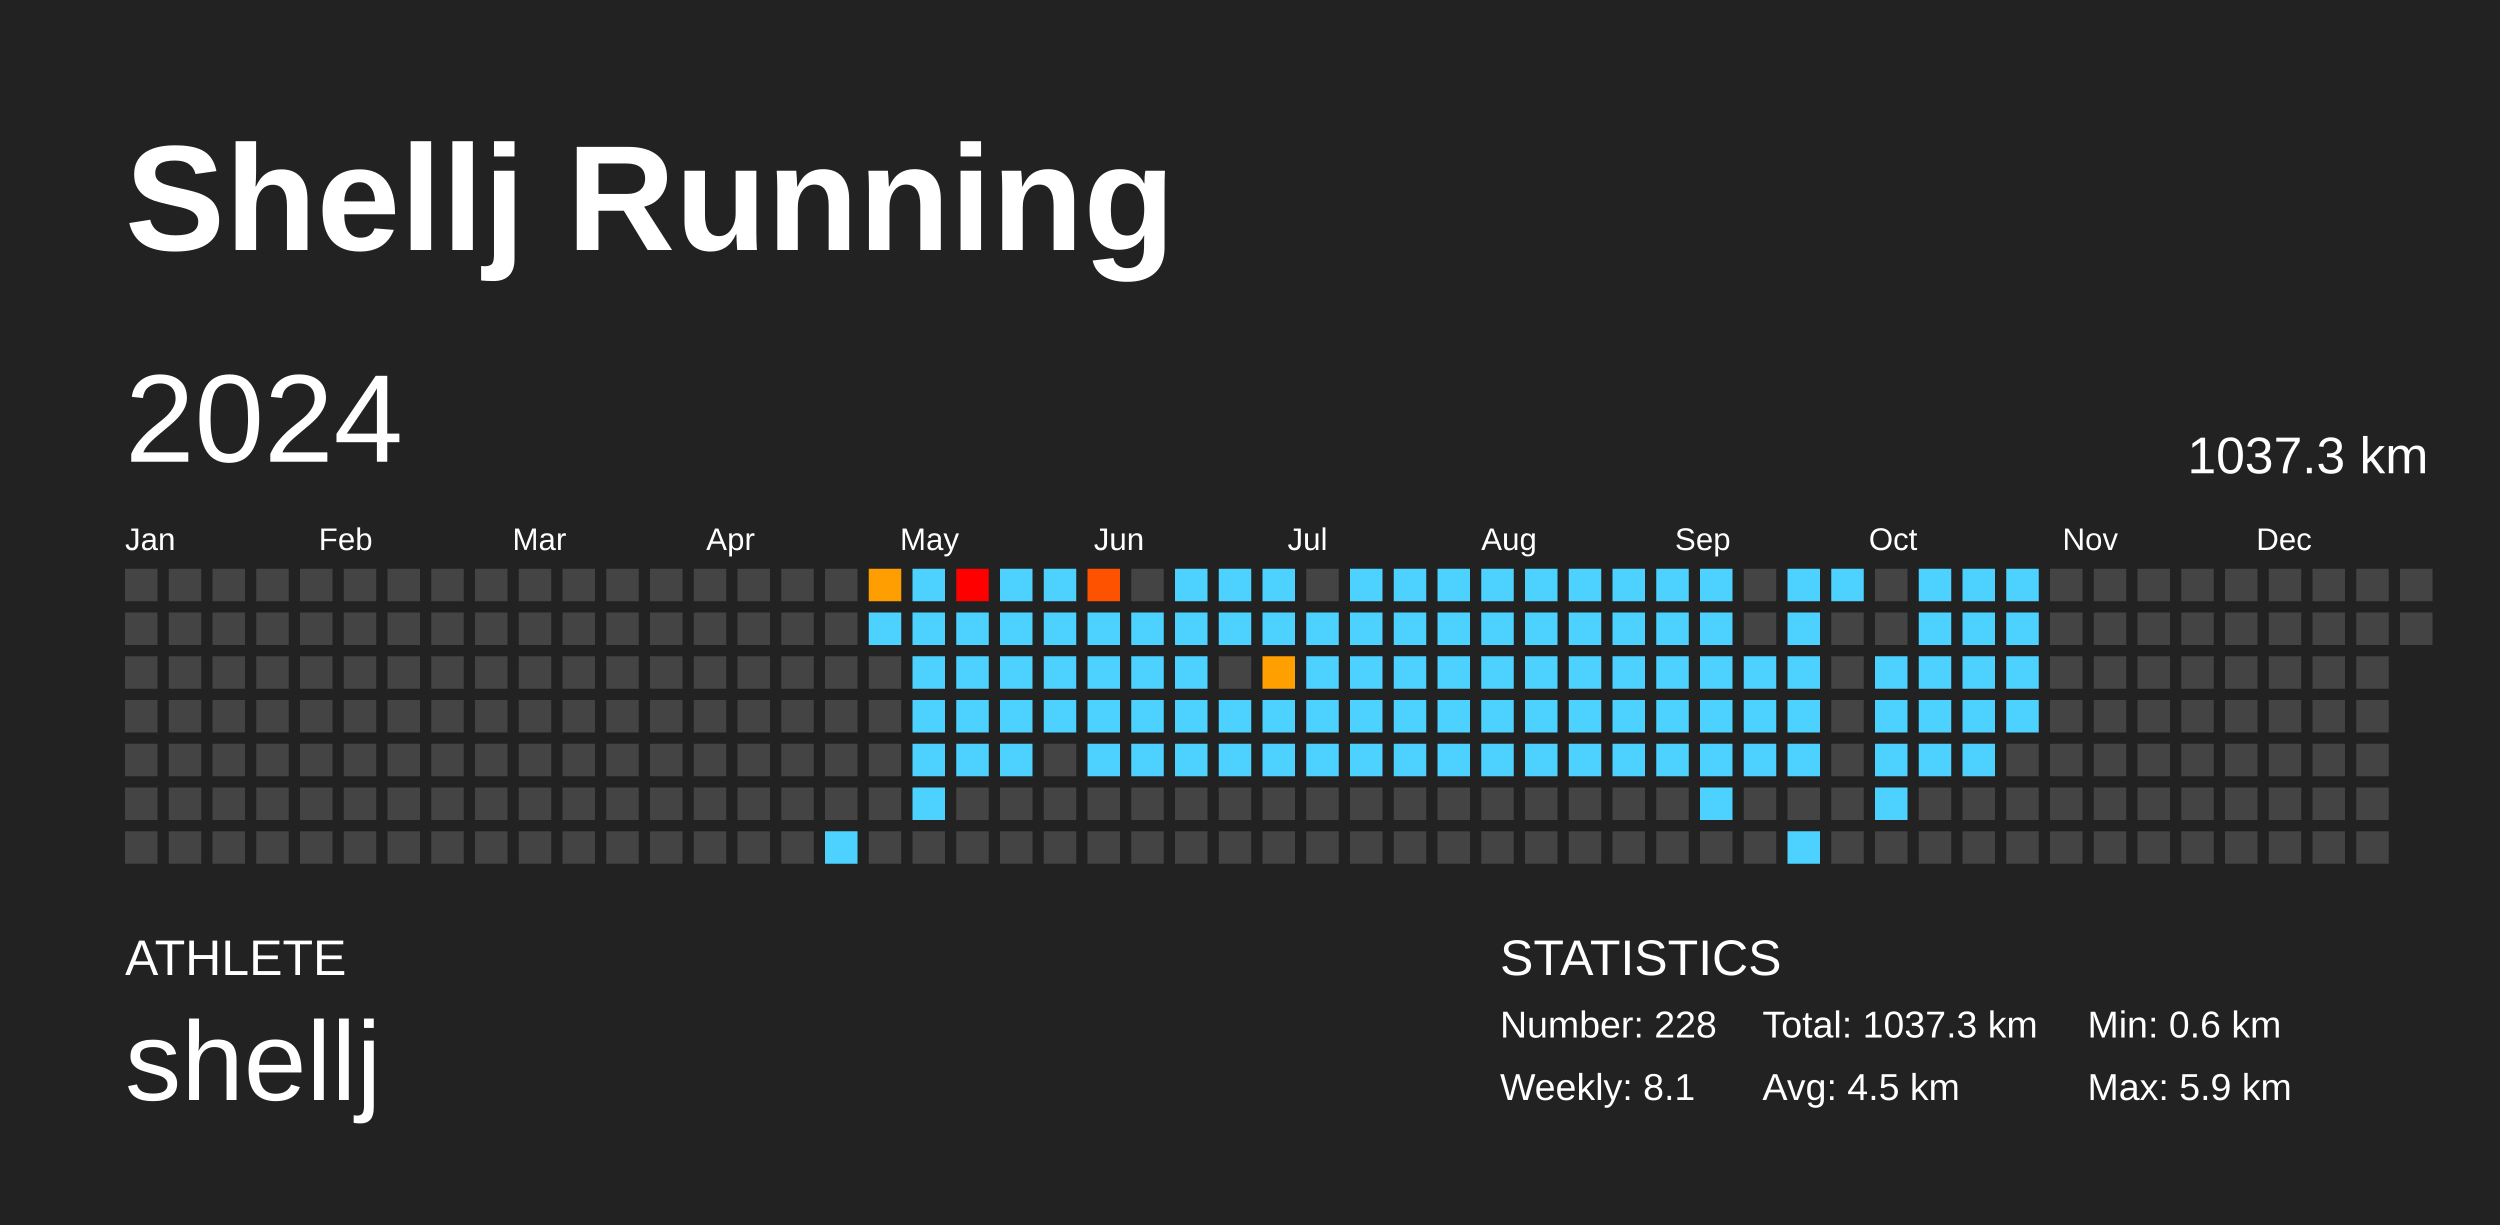
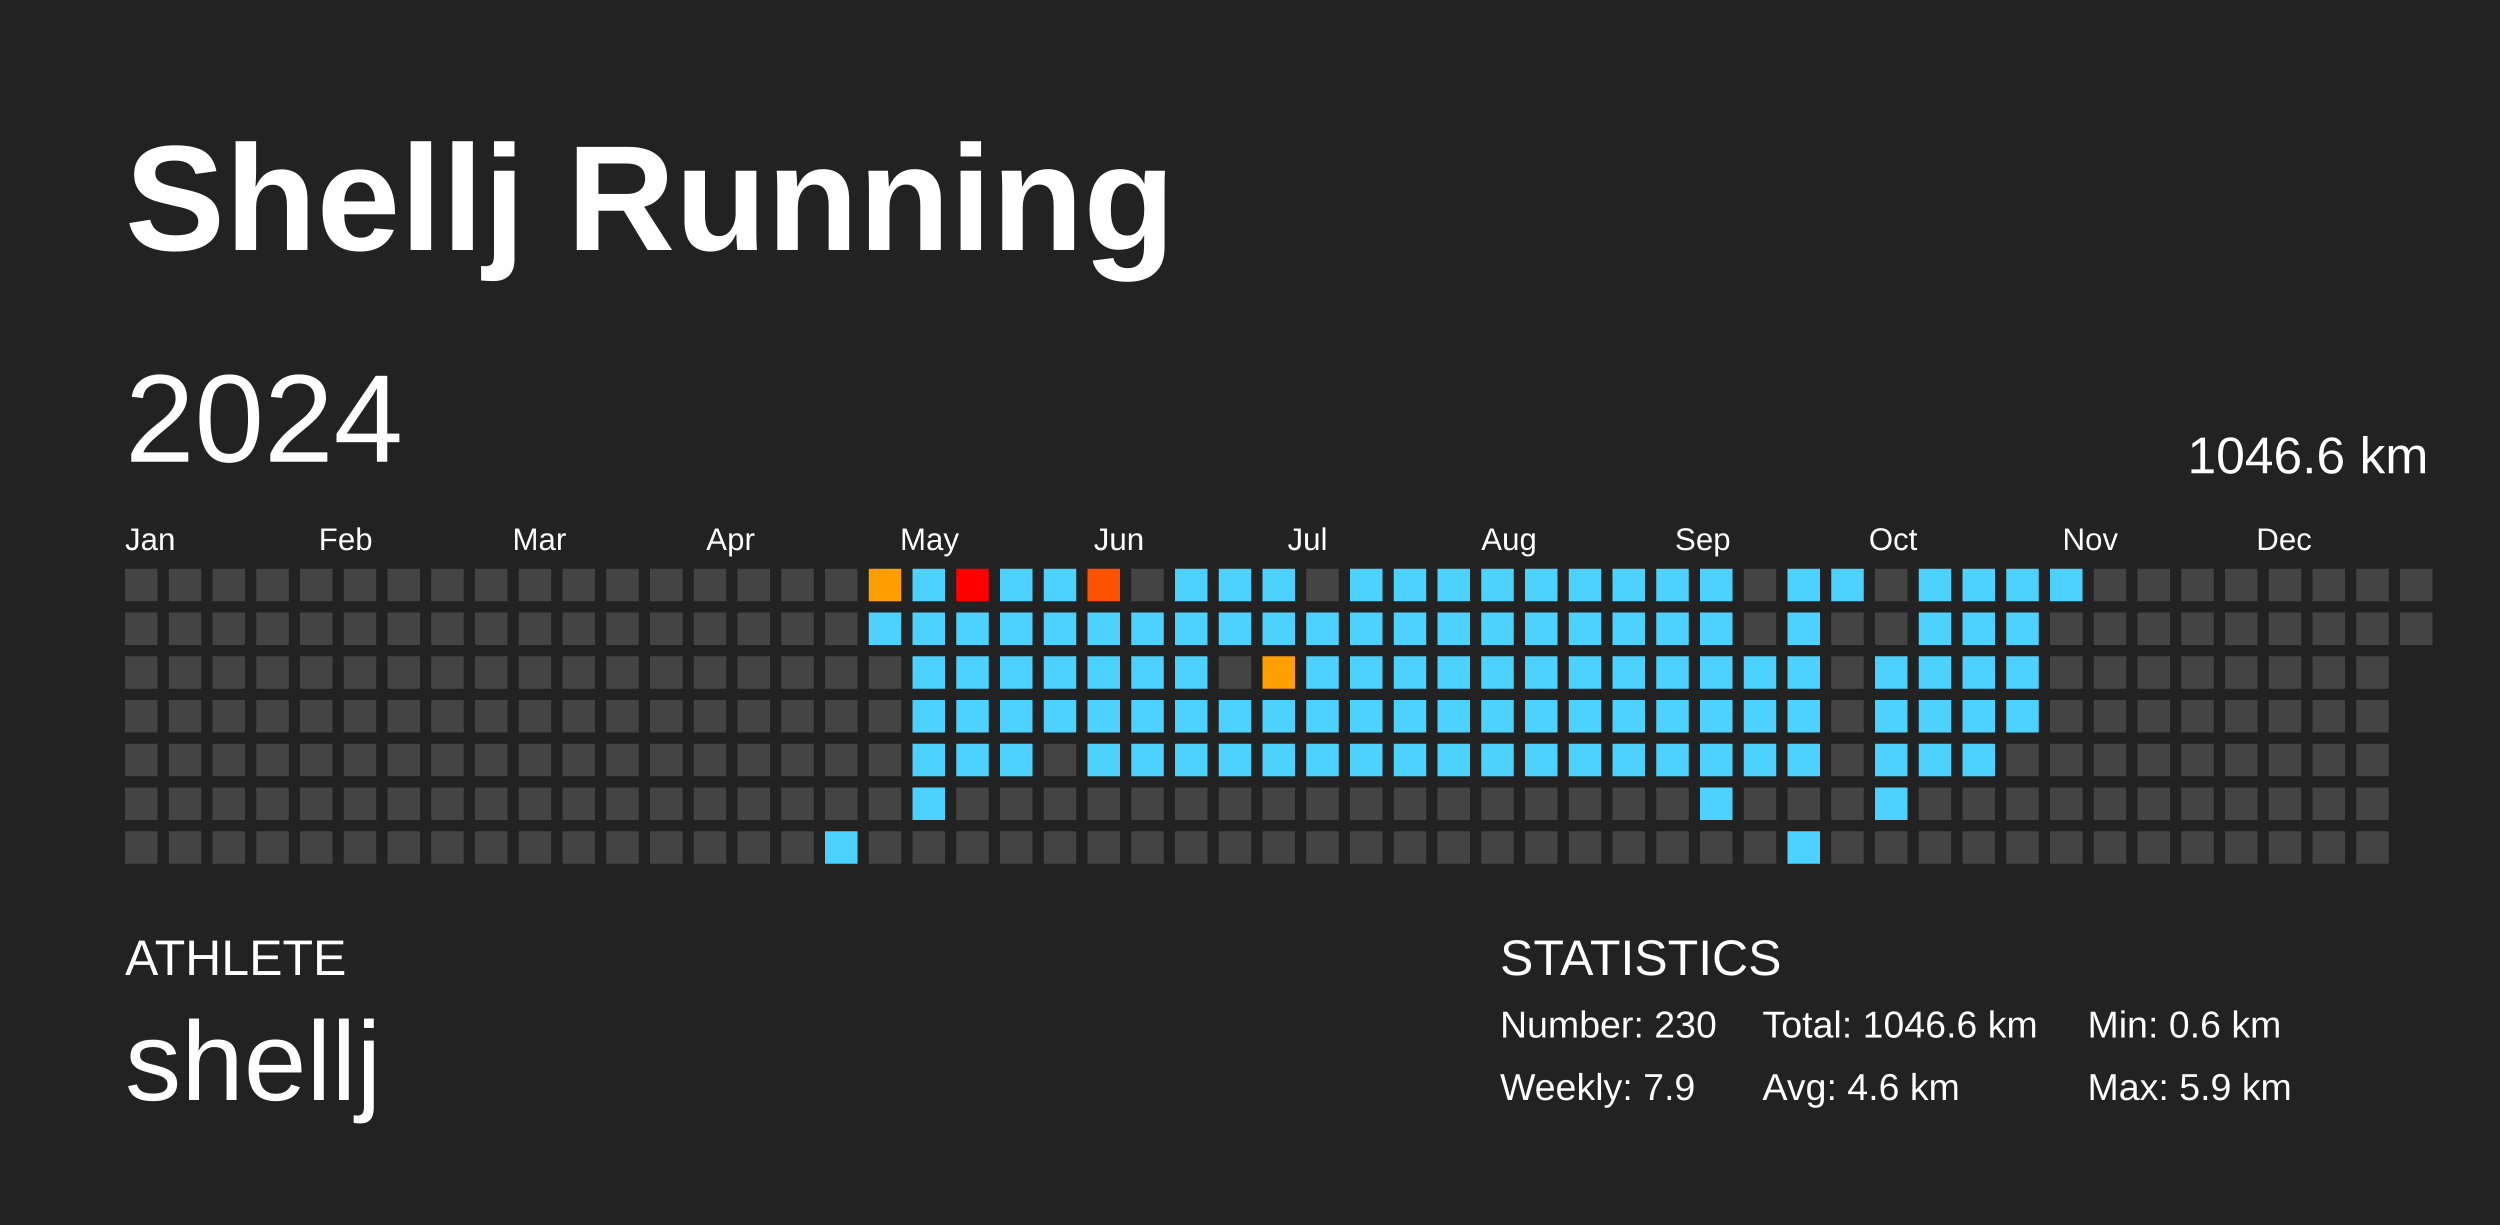
<svg xmlns="http://www.w3.org/2000/svg" baseProfile="full" height="98mm" version="1.1" viewBox="0,0,200,98" width="200mm">
  <defs />
  <rect fill="#222222" height="98" width="200" x="0" y="0" />
  <text fill="#FFFFFF" style="font-size:12px; font-family:Arial; font-weight:bold;" x="10" y="20">Shellj Running</text>
  <text fill="#FFFFFF" style="font-size:4px; font-family:Arial" x="10" y="78">ATHLETE</text>
  <text fill="#FFFFFF" style="font-size:9px; font-family:Arial" x="10" y="88">shellj</text>
  <text fill="#FFFFFF" style="font-size:4px; font-family:Arial" x="120" y="78">STATISTICS</text>
-   <text fill="#FFFFFF" style="font-size:3px; font-family:Arial" x="120" y="83">Number: 228</text>
-   <text fill="#FFFFFF" style="font-size:3px; font-family:Arial" x="120" y="88">Weekly: 8.1</text>
-   <text fill="#FFFFFF" style="font-size:3px; font-family:Arial" x="141" y="83">Total: 1037.3 km</text>
-   <text fill="#FFFFFF" style="font-size:3px; font-family:Arial" x="141" y="88">Avg: 4.5 km</text>
+   <text fill="#FFFFFF" style="font-size:3px; font-family:Arial" x="120" y="83">Number: 230</text>
+   <text fill="#FFFFFF" style="font-size:3px; font-family:Arial" x="120" y="88">Weekly: 7.9</text>
+   <text fill="#FFFFFF" style="font-size:3px; font-family:Arial" x="141" y="83">Total: 1046.6 km</text>
+   <text fill="#FFFFFF" style="font-size:3px; font-family:Arial" x="141" y="88">Avg: 4.6 km</text>
  <text fill="#FFFFFF" style="font-size:3px; font-family:Arial" x="167" y="83">Min: 0.6 km</text>
  <text fill="#FFFFFF" style="font-size:3px; font-family:Arial" x="167" y="88">Max: 5.9 km</text>
  <text dominant-baseline="hanging" fill="#FFFFFF" style="font-size:10.0px; font-family:Arial;" x="10" y="30">2024</text>
-   <text dominant-baseline="hanging" fill="#FFFFFF" style="font-size:4.125px; font-family:Arial;" x="175" y="35">1037.3 km</text>
+   <text dominant-baseline="hanging" fill="#FFFFFF" style="font-size:4.125px; font-family:Arial;" x="175" y="35">1046.6 km</text>
  <text fill="#FFFFFF" style="font-size:2.5px; font-family:Arial" x="10.0" y="44">Jan</text>
  <text fill="#FFFFFF" style="font-size:2.5px; font-family:Arial" x="25.5" y="44">Feb</text>
  <text fill="#FFFFFF" style="font-size:2.5px; font-family:Arial" x="41.0" y="44">Mar</text>
  <text fill="#FFFFFF" style="font-size:2.5px; font-family:Arial" x="56.5" y="44">Apr</text>
  <text fill="#FFFFFF" style="font-size:2.5px; font-family:Arial" x="72.0" y="44">May</text>
  <text fill="#FFFFFF" style="font-size:2.5px; font-family:Arial" x="87.5" y="44">Jun</text>
  <text fill="#FFFFFF" style="font-size:2.5px; font-family:Arial" x="103.0" y="44">Jul</text>
  <text fill="#FFFFFF" style="font-size:2.5px; font-family:Arial" x="118.5" y="44">Aug</text>
  <text fill="#FFFFFF" style="font-size:2.5px; font-family:Arial" x="134.0" y="44">Sep</text>
  <text fill="#FFFFFF" style="font-size:2.5px; font-family:Arial" x="149.5" y="44">Oct</text>
  <text fill="#FFFFFF" style="font-size:2.5px; font-family:Arial" x="165.0" y="44">Nov</text>
  <text fill="#FFFFFF" style="font-size:2.5px; font-family:Arial" x="180.5" y="44">Dec</text>
  <rect fill="#444444" height="2.6" width="2.6" x="10.0" y="45.5" />
  <rect fill="#444444" height="2.6" width="2.6" x="10.0" y="49.0" />
  <rect fill="#444444" height="2.6" width="2.6" x="10.0" y="52.5" />
  <rect fill="#444444" height="2.6" width="2.6" x="10.0" y="56.0" />
  <rect fill="#444444" height="2.6" width="2.6" x="10.0" y="59.5" />
  <rect fill="#444444" height="2.6" width="2.6" x="10.0" y="63.0" />
  <rect fill="#444444" height="2.6" width="2.6" x="10.0" y="66.5" />
  <rect fill="#444444" height="2.6" width="2.6" x="13.5" y="45.5" />
  <rect fill="#444444" height="2.6" width="2.6" x="13.5" y="49.0" />
  <rect fill="#444444" height="2.6" width="2.6" x="13.5" y="52.5" />
  <rect fill="#444444" height="2.6" width="2.6" x="13.5" y="56.0" />
  <rect fill="#444444" height="2.6" width="2.6" x="13.5" y="59.5" />
  <rect fill="#444444" height="2.6" width="2.6" x="13.5" y="63.0" />
  <rect fill="#444444" height="2.6" width="2.6" x="13.5" y="66.5" />
  <rect fill="#444444" height="2.6" width="2.6" x="17.0" y="45.5" />
  <rect fill="#444444" height="2.6" width="2.6" x="17.0" y="49.0" />
  <rect fill="#444444" height="2.6" width="2.6" x="17.0" y="52.5" />
  <rect fill="#444444" height="2.6" width="2.6" x="17.0" y="56.0" />
  <rect fill="#444444" height="2.6" width="2.6" x="17.0" y="59.5" />
  <rect fill="#444444" height="2.6" width="2.6" x="17.0" y="63.0" />
  <rect fill="#444444" height="2.6" width="2.6" x="17.0" y="66.5" />
  <rect fill="#444444" height="2.6" width="2.6" x="20.5" y="45.5" />
  <rect fill="#444444" height="2.6" width="2.6" x="20.5" y="49.0" />
  <rect fill="#444444" height="2.6" width="2.6" x="20.5" y="52.5" />
  <rect fill="#444444" height="2.6" width="2.6" x="20.5" y="56.0" />
  <rect fill="#444444" height="2.6" width="2.6" x="20.5" y="59.5" />
  <rect fill="#444444" height="2.6" width="2.6" x="20.5" y="63.0" />
  <rect fill="#444444" height="2.6" width="2.6" x="20.5" y="66.5" />
  <rect fill="#444444" height="2.6" width="2.6" x="24.0" y="45.5" />
  <rect fill="#444444" height="2.6" width="2.6" x="24.0" y="49.0" />
  <rect fill="#444444" height="2.6" width="2.6" x="24.0" y="52.5" />
  <rect fill="#444444" height="2.6" width="2.6" x="24.0" y="56.0" />
  <rect fill="#444444" height="2.6" width="2.6" x="24.0" y="59.5" />
  <rect fill="#444444" height="2.6" width="2.6" x="24.0" y="63.0" />
  <rect fill="#444444" height="2.6" width="2.6" x="24.0" y="66.5" />
  <rect fill="#444444" height="2.6" width="2.6" x="27.5" y="45.5" />
  <rect fill="#444444" height="2.6" width="2.6" x="27.5" y="49.0" />
  <rect fill="#444444" height="2.6" width="2.6" x="27.5" y="52.5" />
  <rect fill="#444444" height="2.6" width="2.6" x="27.5" y="56.0" />
  <rect fill="#444444" height="2.6" width="2.6" x="27.5" y="59.5" />
  <rect fill="#444444" height="2.6" width="2.6" x="27.5" y="63.0" />
  <rect fill="#444444" height="2.6" width="2.6" x="27.5" y="66.5" />
  <rect fill="#444444" height="2.6" width="2.6" x="31.0" y="45.5" />
  <rect fill="#444444" height="2.6" width="2.6" x="31.0" y="49.0" />
  <rect fill="#444444" height="2.6" width="2.6" x="31.0" y="52.5" />
  <rect fill="#444444" height="2.6" width="2.6" x="31.0" y="56.0" />
  <rect fill="#444444" height="2.6" width="2.6" x="31.0" y="59.5" />
  <rect fill="#444444" height="2.6" width="2.6" x="31.0" y="63.0" />
  <rect fill="#444444" height="2.6" width="2.6" x="31.0" y="66.5" />
  <rect fill="#444444" height="2.6" width="2.6" x="34.5" y="45.5" />
  <rect fill="#444444" height="2.6" width="2.6" x="34.5" y="49.0" />
  <rect fill="#444444" height="2.6" width="2.6" x="34.5" y="52.5" />
  <rect fill="#444444" height="2.6" width="2.6" x="34.5" y="56.0" />
  <rect fill="#444444" height="2.6" width="2.6" x="34.5" y="59.5" />
  <rect fill="#444444" height="2.6" width="2.6" x="34.5" y="63.0" />
  <rect fill="#444444" height="2.6" width="2.6" x="34.5" y="66.5" />
  <rect fill="#444444" height="2.6" width="2.6" x="38.0" y="45.5" />
  <rect fill="#444444" height="2.6" width="2.6" x="38.0" y="49.0" />
  <rect fill="#444444" height="2.6" width="2.6" x="38.0" y="52.5" />
  <rect fill="#444444" height="2.6" width="2.6" x="38.0" y="56.0" />
  <rect fill="#444444" height="2.6" width="2.6" x="38.0" y="59.5" />
  <rect fill="#444444" height="2.6" width="2.6" x="38.0" y="63.0" />
  <rect fill="#444444" height="2.6" width="2.6" x="38.0" y="66.5" />
  <rect fill="#444444" height="2.6" width="2.6" x="41.5" y="45.5" />
  <rect fill="#444444" height="2.6" width="2.6" x="41.5" y="49.0" />
  <rect fill="#444444" height="2.6" width="2.6" x="41.5" y="52.5" />
  <rect fill="#444444" height="2.6" width="2.6" x="41.5" y="56.0" />
  <rect fill="#444444" height="2.6" width="2.6" x="41.5" y="59.5" />
  <rect fill="#444444" height="2.6" width="2.6" x="41.5" y="63.0" />
  <rect fill="#444444" height="2.6" width="2.6" x="41.5" y="66.5" />
  <rect fill="#444444" height="2.6" width="2.6" x="45.0" y="45.5" />
  <rect fill="#444444" height="2.6" width="2.6" x="45.0" y="49.0" />
  <rect fill="#444444" height="2.6" width="2.6" x="45.0" y="52.5" />
  <rect fill="#444444" height="2.6" width="2.6" x="45.0" y="56.0" />
  <rect fill="#444444" height="2.6" width="2.6" x="45.0" y="59.5" />
  <rect fill="#444444" height="2.6" width="2.6" x="45.0" y="63.0" />
  <rect fill="#444444" height="2.6" width="2.6" x="45.0" y="66.5" />
  <rect fill="#444444" height="2.6" width="2.6" x="48.5" y="45.5" />
  <rect fill="#444444" height="2.6" width="2.6" x="48.5" y="49.0" />
  <rect fill="#444444" height="2.6" width="2.6" x="48.5" y="52.5" />
  <rect fill="#444444" height="2.6" width="2.6" x="48.5" y="56.0" />
  <rect fill="#444444" height="2.6" width="2.6" x="48.5" y="59.5" />
  <rect fill="#444444" height="2.6" width="2.6" x="48.5" y="63.0" />
  <rect fill="#444444" height="2.6" width="2.6" x="48.5" y="66.5" />
  <rect fill="#444444" height="2.6" width="2.6" x="52.0" y="45.5" />
  <rect fill="#444444" height="2.6" width="2.6" x="52.0" y="49.0" />
  <rect fill="#444444" height="2.6" width="2.6" x="52.0" y="52.5" />
  <rect fill="#444444" height="2.6" width="2.6" x="52.0" y="56.0" />
  <rect fill="#444444" height="2.6" width="2.6" x="52.0" y="59.5" />
  <rect fill="#444444" height="2.6" width="2.6" x="52.0" y="63.0" />
  <rect fill="#444444" height="2.6" width="2.6" x="52.0" y="66.5" />
  <rect fill="#444444" height="2.6" width="2.6" x="55.5" y="45.5" />
  <rect fill="#444444" height="2.6" width="2.6" x="55.5" y="49.0" />
  <rect fill="#444444" height="2.6" width="2.6" x="55.5" y="52.5" />
  <rect fill="#444444" height="2.6" width="2.6" x="55.5" y="56.0" />
  <rect fill="#444444" height="2.6" width="2.6" x="55.5" y="59.5" />
  <rect fill="#444444" height="2.6" width="2.6" x="55.5" y="63.0" />
  <rect fill="#444444" height="2.6" width="2.6" x="55.5" y="66.5" />
  <rect fill="#444444" height="2.6" width="2.6" x="59.0" y="45.5" />
  <rect fill="#444444" height="2.6" width="2.6" x="59.0" y="49.0" />
  <rect fill="#444444" height="2.6" width="2.6" x="59.0" y="52.5" />
  <rect fill="#444444" height="2.6" width="2.6" x="59.0" y="56.0" />
  <rect fill="#444444" height="2.6" width="2.6" x="59.0" y="59.5" />
  <rect fill="#444444" height="2.6" width="2.6" x="59.0" y="63.0" />
  <rect fill="#444444" height="2.6" width="2.6" x="59.0" y="66.5" />
  <rect fill="#444444" height="2.6" width="2.6" x="62.5" y="45.5" />
  <rect fill="#444444" height="2.6" width="2.6" x="62.5" y="49.0" />
  <rect fill="#444444" height="2.6" width="2.6" x="62.5" y="52.5" />
  <rect fill="#444444" height="2.6" width="2.6" x="62.5" y="56.0" />
  <rect fill="#444444" height="2.6" width="2.6" x="62.5" y="59.5" />
  <rect fill="#444444" height="2.6" width="2.6" x="62.5" y="63.0" />
  <rect fill="#444444" height="2.6" width="2.6" x="62.5" y="66.5" />
  <rect fill="#444444" height="2.6" width="2.6" x="66.0" y="45.5" />
  <rect fill="#444444" height="2.6" width="2.6" x="66.0" y="49.0" />
  <rect fill="#444444" height="2.6" width="2.6" x="66.0" y="52.5" />
  <rect fill="#444444" height="2.6" width="2.6" x="66.0" y="56.0" />
  <rect fill="#444444" height="2.6" width="2.6" x="66.0" y="59.5" />
  <rect fill="#444444" height="2.6" width="2.6" x="66.0" y="63.0" />
  <rect fill="#4dd2ff" height="2.6" width="2.6" x="66.0" y="66.5" />
  <rect fill="#ff9e00" height="2.6" width="2.6" x="69.5" y="45.5" />
  <rect fill="#4dd2ff" height="2.6" width="2.6" x="69.5" y="49.0" />
  <rect fill="#444444" height="2.6" width="2.6" x="69.5" y="52.5" />
  <rect fill="#444444" height="2.6" width="2.6" x="69.5" y="56.0" />
  <rect fill="#444444" height="2.6" width="2.6" x="69.5" y="59.5" />
  <rect fill="#444444" height="2.6" width="2.6" x="69.5" y="63.0" />
  <rect fill="#444444" height="2.6" width="2.6" x="69.5" y="66.5" />
  <rect fill="#4dd2ff" height="2.6" width="2.6" x="73.0" y="45.5" />
  <rect fill="#4dd2ff" height="2.6" width="2.6" x="73.0" y="49.0" />
  <rect fill="#4dd2ff" height="2.6" width="2.6" x="73.0" y="52.5" />
  <rect fill="#4dd2ff" height="2.6" width="2.6" x="73.0" y="56.0" />
  <rect fill="#4dd2ff" height="2.6" width="2.6" x="73.0" y="59.5" />
  <rect fill="#4dd2ff" height="2.6" width="2.6" x="73.0" y="63.0" />
  <rect fill="#444444" height="2.6" width="2.6" x="73.0" y="66.5" />
  <rect fill="red" height="2.6" width="2.6" x="76.5" y="45.5" />
  <rect fill="#4dd2ff" height="2.6" width="2.6" x="76.5" y="49.0" />
  <rect fill="#4dd2ff" height="2.6" width="2.6" x="76.5" y="52.5" />
  <rect fill="#4dd2ff" height="2.6" width="2.6" x="76.5" y="56.0" />
  <rect fill="#4dd2ff" height="2.6" width="2.6" x="76.5" y="59.5" />
  <rect fill="#444444" height="2.6" width="2.6" x="76.5" y="63.0" />
  <rect fill="#444444" height="2.6" width="2.6" x="76.5" y="66.5" />
  <rect fill="#4dd2ff" height="2.6" width="2.6" x="80.0" y="45.5" />
  <rect fill="#4dd2ff" height="2.6" width="2.6" x="80.0" y="49.0" />
  <rect fill="#4dd2ff" height="2.6" width="2.6" x="80.0" y="52.5" />
  <rect fill="#4dd2ff" height="2.6" width="2.6" x="80.0" y="56.0" />
  <rect fill="#4dd2ff" height="2.6" width="2.6" x="80.0" y="59.5" />
  <rect fill="#444444" height="2.6" width="2.6" x="80.0" y="63.0" />
  <rect fill="#444444" height="2.6" width="2.6" x="80.0" y="66.5" />
  <rect fill="#4dd2ff" height="2.6" width="2.6" x="83.5" y="45.5" />
  <rect fill="#4dd2ff" height="2.6" width="2.6" x="83.5" y="49.0" />
  <rect fill="#4dd2ff" height="2.6" width="2.6" x="83.5" y="52.5" />
  <rect fill="#4dd2ff" height="2.6" width="2.6" x="83.5" y="56.0" />
  <rect fill="#444444" height="2.6" width="2.6" x="83.5" y="59.5" />
  <rect fill="#444444" height="2.6" width="2.6" x="83.5" y="63.0" />
  <rect fill="#444444" height="2.6" width="2.6" x="83.5" y="66.5" />
  <rect fill="#ff5200" height="2.6" width="2.6" x="87.0" y="45.5" />
  <rect fill="#4dd2ff" height="2.6" width="2.6" x="87.0" y="49.0" />
  <rect fill="#4dd2ff" height="2.6" width="2.6" x="87.0" y="52.5" />
  <rect fill="#4dd2ff" height="2.6" width="2.6" x="87.0" y="56.0" />
  <rect fill="#4dd2ff" height="2.6" width="2.6" x="87.0" y="59.5" />
  <rect fill="#444444" height="2.6" width="2.6" x="87.0" y="63.0" />
  <rect fill="#444444" height="2.6" width="2.6" x="87.0" y="66.5" />
  <rect fill="#444444" height="2.6" width="2.6" x="90.5" y="45.5" />
  <rect fill="#4dd2ff" height="2.6" width="2.6" x="90.5" y="49.0" />
  <rect fill="#4dd2ff" height="2.6" width="2.6" x="90.5" y="52.5" />
  <rect fill="#4dd2ff" height="2.6" width="2.6" x="90.5" y="56.0" />
  <rect fill="#4dd2ff" height="2.6" width="2.6" x="90.5" y="59.5" />
  <rect fill="#444444" height="2.6" width="2.6" x="90.5" y="63.0" />
  <rect fill="#444444" height="2.6" width="2.6" x="90.5" y="66.5" />
  <rect fill="#4dd2ff" height="2.6" width="2.6" x="94.0" y="45.5" />
  <rect fill="#4dd2ff" height="2.6" width="2.6" x="94.0" y="49.0" />
  <rect fill="#4dd2ff" height="2.6" width="2.6" x="94.0" y="52.5" />
  <rect fill="#4dd2ff" height="2.6" width="2.6" x="94.0" y="56.0" />
  <rect fill="#4dd2ff" height="2.6" width="2.6" x="94.0" y="59.5" />
  <rect fill="#444444" height="2.6" width="2.6" x="94.0" y="63.0" />
  <rect fill="#444444" height="2.6" width="2.6" x="94.0" y="66.5" />
  <rect fill="#4dd2ff" height="2.6" width="2.6" x="97.5" y="45.5" />
  <rect fill="#4dd2ff" height="2.6" width="2.6" x="97.5" y="49.0" />
  <rect fill="#444444" height="2.6" width="2.6" x="97.5" y="52.5" />
  <rect fill="#4dd2ff" height="2.6" width="2.6" x="97.5" y="56.0" />
  <rect fill="#4dd2ff" height="2.6" width="2.6" x="97.5" y="59.5" />
  <rect fill="#444444" height="2.6" width="2.6" x="97.5" y="63.0" />
  <rect fill="#444444" height="2.6" width="2.6" x="97.5" y="66.5" />
  <rect fill="#4dd2ff" height="2.6" width="2.6" x="101.0" y="45.5" />
  <rect fill="#4dd2ff" height="2.6" width="2.6" x="101.0" y="49.0" />
  <rect fill="#ffa000" height="2.6" width="2.6" x="101.0" y="52.5" />
  <rect fill="#4dd2ff" height="2.6" width="2.6" x="101.0" y="56.0" />
  <rect fill="#4dd2ff" height="2.6" width="2.6" x="101.0" y="59.5" />
  <rect fill="#444444" height="2.6" width="2.6" x="101.0" y="63.0" />
  <rect fill="#444444" height="2.6" width="2.6" x="101.0" y="66.5" />
  <rect fill="#444444" height="2.6" width="2.6" x="104.5" y="45.5" />
  <rect fill="#4dd2ff" height="2.6" width="2.6" x="104.5" y="49.0" />
  <rect fill="#4dd2ff" height="2.6" width="2.6" x="104.5" y="52.5" />
  <rect fill="#4dd2ff" height="2.6" width="2.6" x="104.5" y="56.0" />
  <rect fill="#4dd2ff" height="2.6" width="2.6" x="104.5" y="59.5" />
  <rect fill="#444444" height="2.6" width="2.6" x="104.5" y="63.0" />
  <rect fill="#444444" height="2.6" width="2.6" x="104.5" y="66.5" />
  <rect fill="#4dd2ff" height="2.6" width="2.6" x="108.0" y="45.5" />
  <rect fill="#4dd2ff" height="2.6" width="2.6" x="108.0" y="49.0" />
  <rect fill="#4dd2ff" height="2.6" width="2.6" x="108.0" y="52.5" />
  <rect fill="#4dd2ff" height="2.6" width="2.6" x="108.0" y="56.0" />
  <rect fill="#4dd2ff" height="2.6" width="2.6" x="108.0" y="59.5" />
  <rect fill="#444444" height="2.6" width="2.6" x="108.0" y="63.0" />
  <rect fill="#444444" height="2.6" width="2.6" x="108.0" y="66.5" />
  <rect fill="#4dd2ff" height="2.6" width="2.6" x="111.5" y="45.5" />
  <rect fill="#4dd2ff" height="2.6" width="2.6" x="111.5" y="49.0" />
  <rect fill="#4dd2ff" height="2.6" width="2.6" x="111.5" y="52.5" />
  <rect fill="#4dd2ff" height="2.6" width="2.6" x="111.5" y="56.0" />
  <rect fill="#4dd2ff" height="2.6" width="2.6" x="111.5" y="59.5" />
  <rect fill="#444444" height="2.6" width="2.6" x="111.5" y="63.0" />
  <rect fill="#444444" height="2.6" width="2.6" x="111.5" y="66.5" />
  <rect fill="#4dd2ff" height="2.6" width="2.6" x="115.0" y="45.5" />
  <rect fill="#4dd2ff" height="2.6" width="2.6" x="115.0" y="49.0" />
  <rect fill="#4dd2ff" height="2.6" width="2.6" x="115.0" y="52.5" />
  <rect fill="#4dd2ff" height="2.6" width="2.6" x="115.0" y="56.0" />
  <rect fill="#4dd2ff" height="2.6" width="2.6" x="115.0" y="59.5" />
  <rect fill="#444444" height="2.6" width="2.6" x="115.0" y="63.0" />
  <rect fill="#444444" height="2.6" width="2.6" x="115.0" y="66.5" />
  <rect fill="#4dd2ff" height="2.6" width="2.6" x="118.5" y="45.5" />
  <rect fill="#4dd2ff" height="2.6" width="2.6" x="118.5" y="49.0" />
  <rect fill="#4dd2ff" height="2.6" width="2.6" x="118.5" y="52.5" />
  <rect fill="#4dd2ff" height="2.6" width="2.6" x="118.5" y="56.0" />
  <rect fill="#4dd2ff" height="2.6" width="2.6" x="118.5" y="59.5" />
  <rect fill="#444444" height="2.6" width="2.6" x="118.5" y="63.0" />
  <rect fill="#444444" height="2.6" width="2.6" x="118.5" y="66.5" />
  <rect fill="#4dd2ff" height="2.6" width="2.6" x="122.0" y="45.5" />
  <rect fill="#4dd2ff" height="2.6" width="2.6" x="122.0" y="49.0" />
  <rect fill="#4dd2ff" height="2.6" width="2.6" x="122.0" y="52.5" />
  <rect fill="#4dd2ff" height="2.6" width="2.6" x="122.0" y="56.0" />
  <rect fill="#4dd2ff" height="2.6" width="2.6" x="122.0" y="59.5" />
  <rect fill="#444444" height="2.6" width="2.6" x="122.0" y="63.0" />
  <rect fill="#444444" height="2.6" width="2.6" x="122.0" y="66.5" />
  <rect fill="#4dd2ff" height="2.6" width="2.6" x="125.5" y="45.5" />
  <rect fill="#4dd2ff" height="2.6" width="2.6" x="125.5" y="49.0" />
  <rect fill="#4dd2ff" height="2.6" width="2.6" x="125.5" y="52.5" />
  <rect fill="#4dd2ff" height="2.6" width="2.6" x="125.5" y="56.0" />
  <rect fill="#4dd2ff" height="2.6" width="2.6" x="125.5" y="59.5" />
  <rect fill="#444444" height="2.6" width="2.6" x="125.5" y="63.0" />
  <rect fill="#444444" height="2.6" width="2.6" x="125.5" y="66.5" />
  <rect fill="#4dd2ff" height="2.6" width="2.6" x="129.0" y="45.5" />
  <rect fill="#4dd2ff" height="2.6" width="2.6" x="129.0" y="49.0" />
  <rect fill="#4dd2ff" height="2.6" width="2.6" x="129.0" y="52.5" />
  <rect fill="#4dd2ff" height="2.6" width="2.6" x="129.0" y="56.0" />
  <rect fill="#4dd2ff" height="2.6" width="2.6" x="129.0" y="59.5" />
  <rect fill="#444444" height="2.6" width="2.6" x="129.0" y="63.0" />
  <rect fill="#444444" height="2.6" width="2.6" x="129.0" y="66.5" />
  <rect fill="#4dd2ff" height="2.6" width="2.6" x="132.5" y="45.5" />
  <rect fill="#4dd2ff" height="2.6" width="2.6" x="132.5" y="49.0" />
  <rect fill="#4dd2ff" height="2.6" width="2.6" x="132.5" y="52.5" />
  <rect fill="#4dd2ff" height="2.6" width="2.6" x="132.5" y="56.0" />
  <rect fill="#4dd2ff" height="2.6" width="2.6" x="132.5" y="59.5" />
  <rect fill="#444444" height="2.6" width="2.6" x="132.5" y="63.0" />
  <rect fill="#444444" height="2.6" width="2.6" x="132.5" y="66.5" />
  <rect fill="#4dd2ff" height="2.6" width="2.6" x="136.0" y="45.5" />
  <rect fill="#4dd2ff" height="2.6" width="2.6" x="136.0" y="49.0" />
  <rect fill="#4dd2ff" height="2.6" width="2.6" x="136.0" y="52.5" />
  <rect fill="#4dd2ff" height="2.6" width="2.6" x="136.0" y="56.0" />
  <rect fill="#4dd2ff" height="2.6" width="2.6" x="136.0" y="59.5" />
  <rect fill="#4dd2ff" height="2.6" width="2.6" x="136.0" y="63.0" />
  <rect fill="#444444" height="2.6" width="2.6" x="136.0" y="66.5" />
  <rect fill="#444444" height="2.6" width="2.6" x="139.5" y="45.5" />
  <rect fill="#444444" height="2.6" width="2.6" x="139.5" y="49.0" />
  <rect fill="#4dd2ff" height="2.6" width="2.6" x="139.5" y="52.5" />
  <rect fill="#4dd2ff" height="2.6" width="2.6" x="139.5" y="56.0" />
  <rect fill="#4dd2ff" height="2.6" width="2.6" x="139.5" y="59.5" />
  <rect fill="#444444" height="2.6" width="2.6" x="139.5" y="63.0" />
  <rect fill="#444444" height="2.6" width="2.6" x="139.5" y="66.5" />
  <rect fill="#4dd2ff" height="2.6" width="2.6" x="143.0" y="45.5" />
  <rect fill="#4dd2ff" height="2.6" width="2.6" x="143.0" y="49.0" />
  <rect fill="#4dd2ff" height="2.6" width="2.6" x="143.0" y="52.5" />
  <rect fill="#4dd2ff" height="2.6" width="2.6" x="143.0" y="56.0" />
  <rect fill="#4dd2ff" height="2.6" width="2.6" x="143.0" y="59.5" />
  <rect fill="#444444" height="2.6" width="2.6" x="143.0" y="63.0" />
  <rect fill="#4dd2ff" height="2.6" width="2.6" x="143.0" y="66.5" />
  <rect fill="#4dd2ff" height="2.6" width="2.6" x="146.5" y="45.5" />
  <rect fill="#444444" height="2.6" width="2.6" x="146.5" y="49.0" />
  <rect fill="#444444" height="2.6" width="2.6" x="146.5" y="52.5" />
  <rect fill="#444444" height="2.6" width="2.6" x="146.5" y="56.0" />
  <rect fill="#444444" height="2.6" width="2.6" x="146.5" y="59.5" />
  <rect fill="#444444" height="2.6" width="2.6" x="146.5" y="63.0" />
  <rect fill="#444444" height="2.6" width="2.6" x="146.5" y="66.5" />
  <rect fill="#444444" height="2.6" width="2.6" x="150.0" y="45.5" />
  <rect fill="#444444" height="2.6" width="2.6" x="150.0" y="49.0" />
  <rect fill="#4dd2ff" height="2.6" width="2.6" x="150.0" y="52.5" />
  <rect fill="#4dd2ff" height="2.6" width="2.6" x="150.0" y="56.0" />
  <rect fill="#4dd2ff" height="2.6" width="2.6" x="150.0" y="59.5" />
  <rect fill="#4dd2ff" height="2.6" width="2.6" x="150.0" y="63.0" />
  <rect fill="#444444" height="2.6" width="2.6" x="150.0" y="66.5" />
  <rect fill="#4dd2ff" height="2.6" width="2.6" x="153.5" y="45.5" />
  <rect fill="#4dd2ff" height="2.6" width="2.6" x="153.5" y="49.0" />
  <rect fill="#4dd2ff" height="2.6" width="2.6" x="153.5" y="52.5" />
  <rect fill="#4dd2ff" height="2.6" width="2.6" x="153.5" y="56.0" />
  <rect fill="#4dd2ff" height="2.6" width="2.6" x="153.5" y="59.5" />
  <rect fill="#444444" height="2.6" width="2.6" x="153.5" y="63.0" />
  <rect fill="#444444" height="2.6" width="2.6" x="153.5" y="66.5" />
  <rect fill="#4dd2ff" height="2.6" width="2.6" x="157.0" y="45.5" />
  <rect fill="#4dd2ff" height="2.6" width="2.6" x="157.0" y="49.0" />
  <rect fill="#4dd2ff" height="2.6" width="2.6" x="157.0" y="52.5" />
  <rect fill="#4dd2ff" height="2.6" width="2.6" x="157.0" y="56.0" />
  <rect fill="#4dd2ff" height="2.6" width="2.6" x="157.0" y="59.5" />
  <rect fill="#444444" height="2.6" width="2.6" x="157.0" y="63.0" />
  <rect fill="#444444" height="2.6" width="2.6" x="157.0" y="66.5" />
  <rect fill="#4dd2ff" height="2.6" width="2.6" x="160.5" y="45.5" />
  <rect fill="#4dd2ff" height="2.6" width="2.6" x="160.5" y="49.0" />
  <rect fill="#4dd2ff" height="2.6" width="2.6" x="160.5" y="52.5" />
  <rect fill="#4dd2ff" height="2.6" width="2.6" x="160.5" y="56.0" />
  <rect fill="#444444" height="2.6" width="2.6" x="160.5" y="59.5" />
  <rect fill="#444444" height="2.6" width="2.6" x="160.5" y="63.0" />
  <rect fill="#444444" height="2.6" width="2.6" x="160.5" y="66.5" />
-   <rect fill="#444444" height="2.6" width="2.6" x="164.0" y="45.5" />
+   <rect fill="#4dd2ff" height="2.6" width="2.6" x="164.0" y="45.5" />
  <rect fill="#444444" height="2.6" width="2.6" x="164.0" y="49.0" />
  <rect fill="#444444" height="2.6" width="2.6" x="164.0" y="52.5" />
  <rect fill="#444444" height="2.6" width="2.6" x="164.0" y="56.0" />
  <rect fill="#444444" height="2.6" width="2.6" x="164.0" y="59.5" />
  <rect fill="#444444" height="2.6" width="2.6" x="164.0" y="63.0" />
  <rect fill="#444444" height="2.6" width="2.6" x="164.0" y="66.5" />
  <rect fill="#444444" height="2.6" width="2.6" x="167.5" y="45.5" />
  <rect fill="#444444" height="2.6" width="2.6" x="167.5" y="49.0" />
  <rect fill="#444444" height="2.6" width="2.6" x="167.5" y="52.5" />
  <rect fill="#444444" height="2.6" width="2.6" x="167.5" y="56.0" />
  <rect fill="#444444" height="2.6" width="2.6" x="167.5" y="59.5" />
  <rect fill="#444444" height="2.6" width="2.6" x="167.5" y="63.0" />
  <rect fill="#444444" height="2.6" width="2.6" x="167.5" y="66.5" />
  <rect fill="#444444" height="2.6" width="2.6" x="171.0" y="45.5" />
  <rect fill="#444444" height="2.6" width="2.6" x="171.0" y="49.0" />
  <rect fill="#444444" height="2.6" width="2.6" x="171.0" y="52.5" />
  <rect fill="#444444" height="2.6" width="2.6" x="171.0" y="56.0" />
  <rect fill="#444444" height="2.6" width="2.6" x="171.0" y="59.5" />
  <rect fill="#444444" height="2.6" width="2.6" x="171.0" y="63.0" />
  <rect fill="#444444" height="2.6" width="2.6" x="171.0" y="66.5" />
  <rect fill="#444444" height="2.6" width="2.6" x="174.5" y="45.5" />
  <rect fill="#444444" height="2.6" width="2.6" x="174.5" y="49.0" />
  <rect fill="#444444" height="2.6" width="2.6" x="174.5" y="52.5" />
  <rect fill="#444444" height="2.6" width="2.6" x="174.5" y="56.0" />
  <rect fill="#444444" height="2.6" width="2.6" x="174.5" y="59.5" />
  <rect fill="#444444" height="2.6" width="2.6" x="174.5" y="63.0" />
  <rect fill="#444444" height="2.6" width="2.6" x="174.5" y="66.5" />
  <rect fill="#444444" height="2.6" width="2.6" x="178.0" y="45.5" />
  <rect fill="#444444" height="2.6" width="2.6" x="178.0" y="49.0" />
  <rect fill="#444444" height="2.6" width="2.6" x="178.0" y="52.5" />
  <rect fill="#444444" height="2.6" width="2.6" x="178.0" y="56.0" />
  <rect fill="#444444" height="2.6" width="2.6" x="178.0" y="59.5" />
  <rect fill="#444444" height="2.6" width="2.6" x="178.0" y="63.0" />
  <rect fill="#444444" height="2.6" width="2.6" x="178.0" y="66.5" />
  <rect fill="#444444" height="2.6" width="2.6" x="181.5" y="45.5" />
  <rect fill="#444444" height="2.6" width="2.6" x="181.5" y="49.0" />
  <rect fill="#444444" height="2.6" width="2.6" x="181.5" y="52.5" />
  <rect fill="#444444" height="2.6" width="2.6" x="181.5" y="56.0" />
  <rect fill="#444444" height="2.6" width="2.6" x="181.5" y="59.5" />
  <rect fill="#444444" height="2.6" width="2.6" x="181.5" y="63.0" />
  <rect fill="#444444" height="2.6" width="2.6" x="181.5" y="66.5" />
  <rect fill="#444444" height="2.6" width="2.6" x="185.0" y="45.5" />
  <rect fill="#444444" height="2.6" width="2.6" x="185.0" y="49.0" />
  <rect fill="#444444" height="2.6" width="2.6" x="185.0" y="52.5" />
  <rect fill="#444444" height="2.6" width="2.6" x="185.0" y="56.0" />
  <rect fill="#444444" height="2.6" width="2.6" x="185.0" y="59.5" />
  <rect fill="#444444" height="2.6" width="2.6" x="185.0" y="63.0" />
  <rect fill="#444444" height="2.6" width="2.6" x="185.0" y="66.5" />
  <rect fill="#444444" height="2.6" width="2.6" x="188.5" y="45.5" />
  <rect fill="#444444" height="2.6" width="2.6" x="188.5" y="49.0" />
  <rect fill="#444444" height="2.6" width="2.6" x="188.5" y="52.5" />
  <rect fill="#444444" height="2.6" width="2.6" x="188.5" y="56.0" />
  <rect fill="#444444" height="2.6" width="2.6" x="188.5" y="59.5" />
  <rect fill="#444444" height="2.6" width="2.6" x="188.5" y="63.0" />
  <rect fill="#444444" height="2.6" width="2.6" x="188.5" y="66.5" />
  <rect fill="#444444" height="2.6" width="2.6" x="192.0" y="45.5" />
  <rect fill="#444444" height="2.6" width="2.6" x="192.0" y="49.0" />
</svg>
